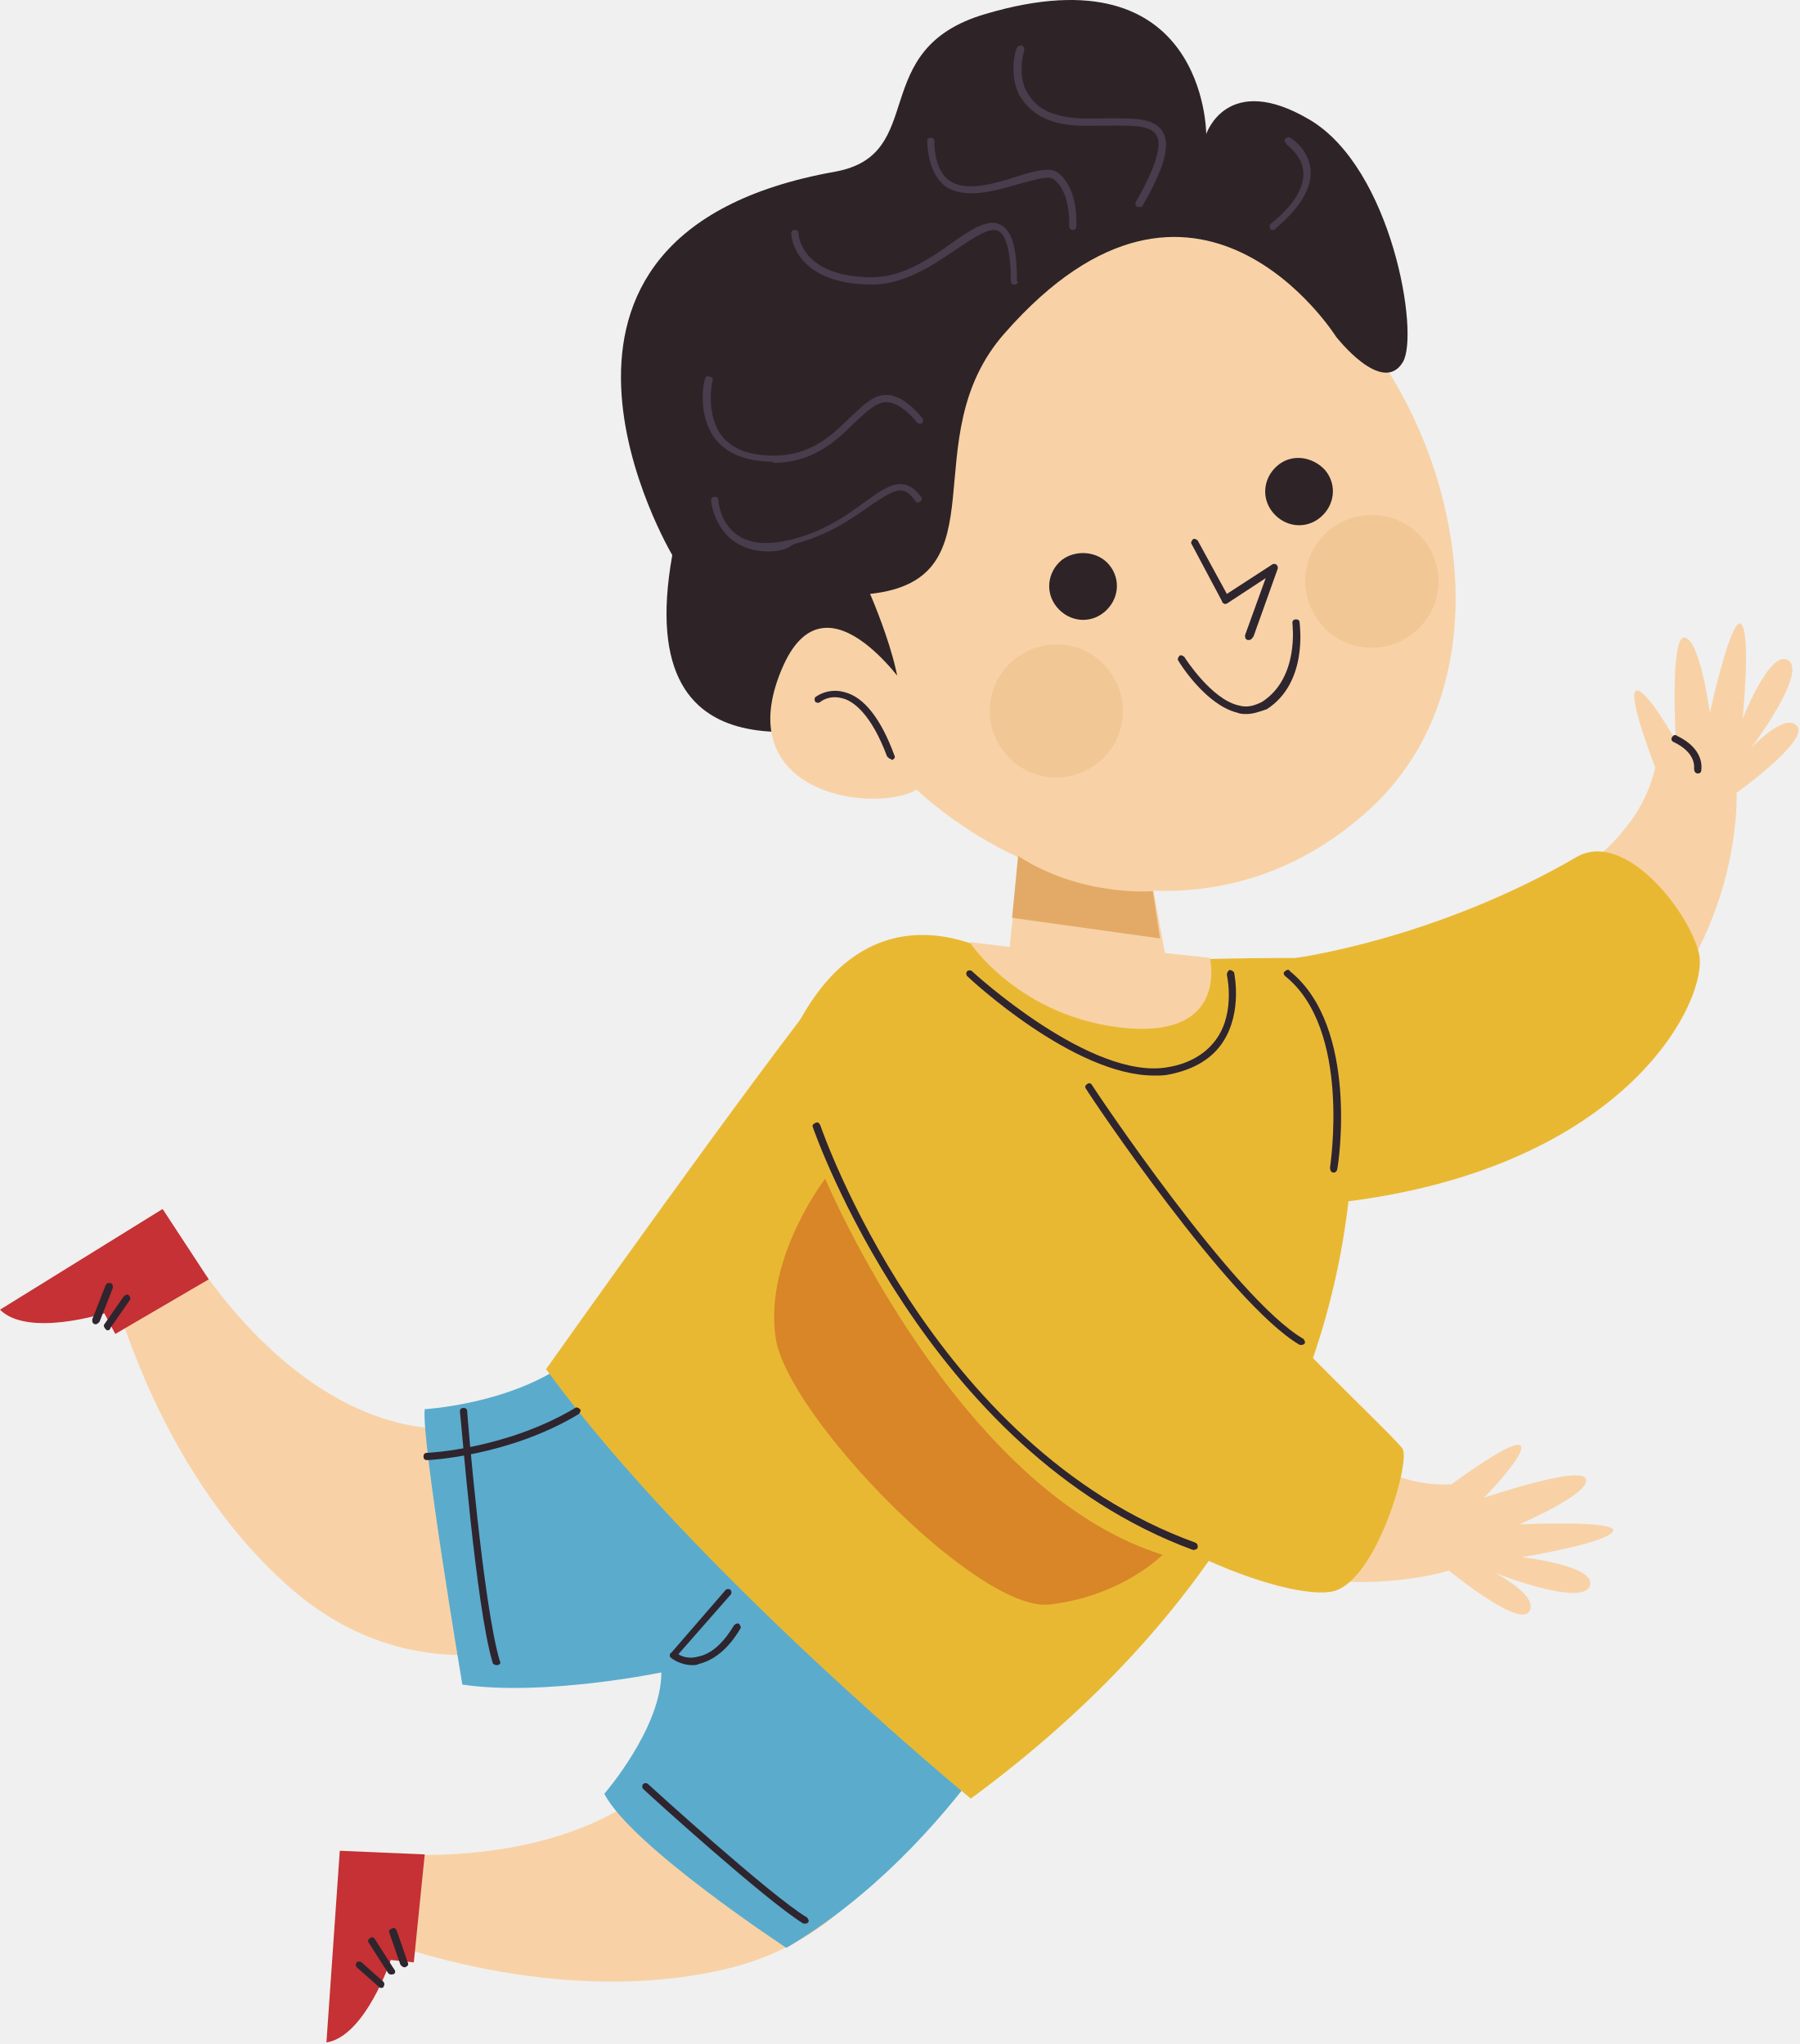
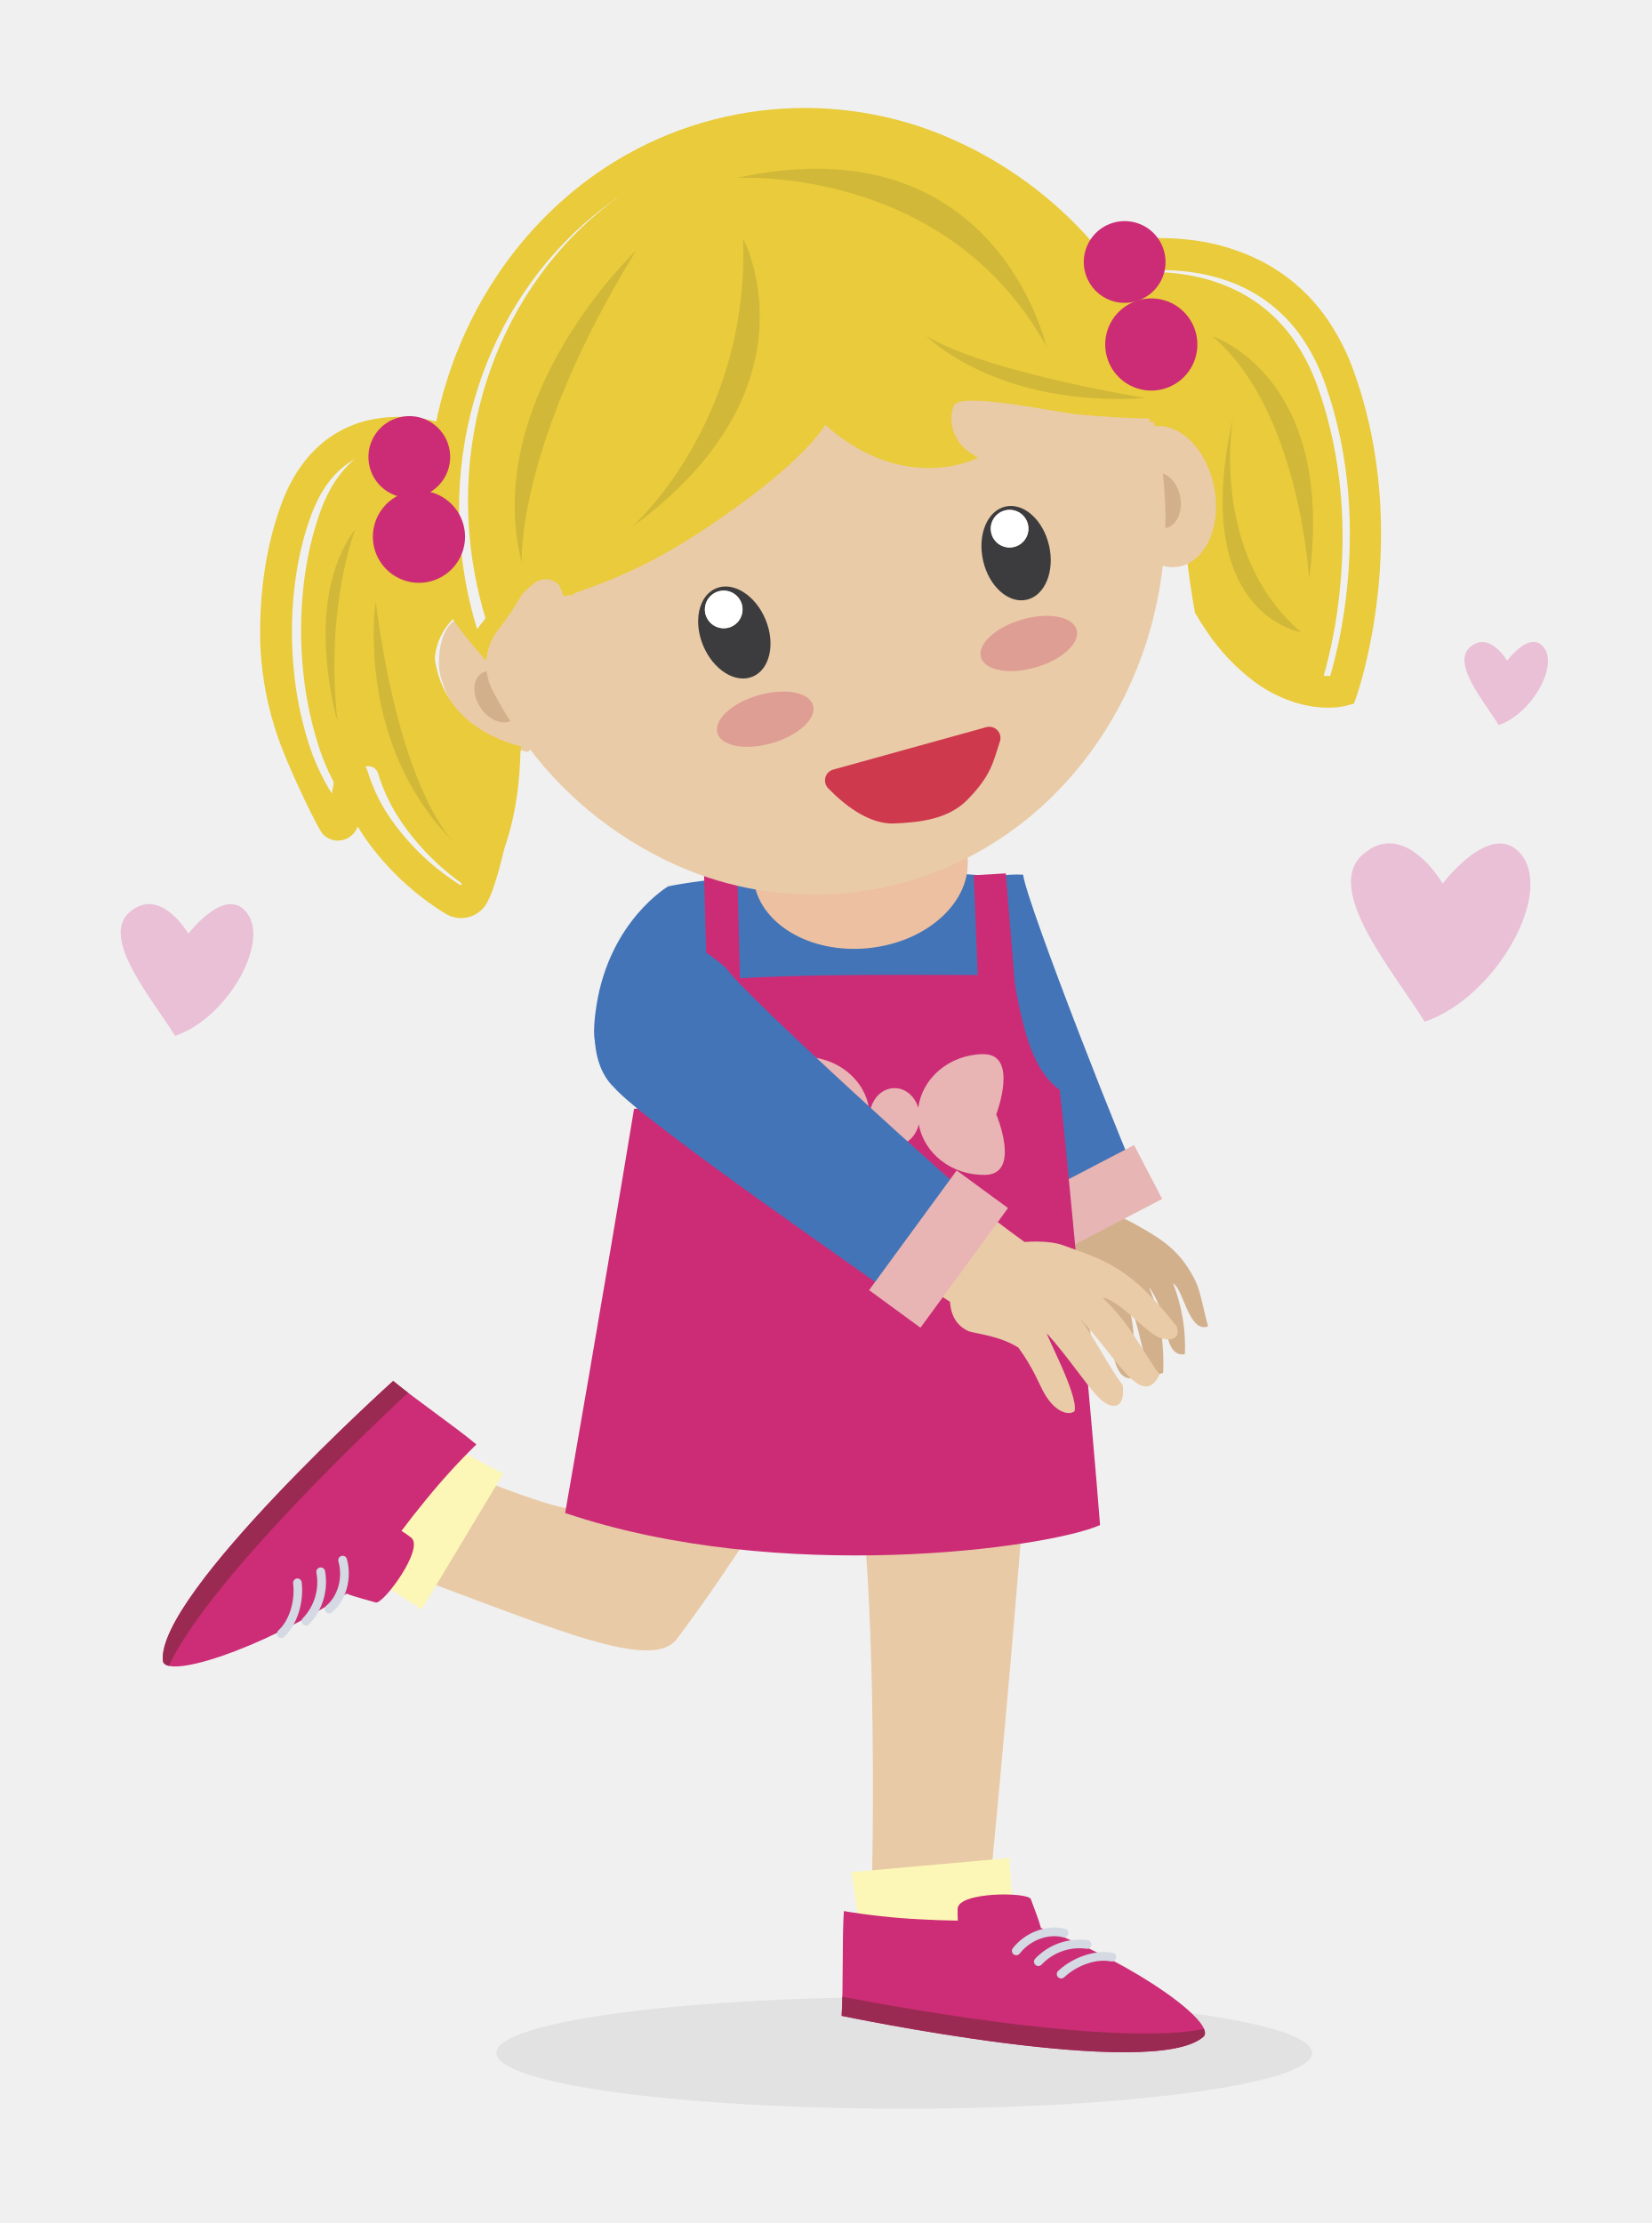
- <svg xmlns="http://www.w3.org/2000/svg" width="287" height="326" viewBox="0 0 287 326" fill="none">
-   <path d="M161.761 153.932s-26.122-19.155-38.505 18.963c.193 0 34.248-8.901 38.505-18.963z" fill="#E9B833" />
-   <path d="M263.925 122.392s-4.45-11.416-3.095-12.19c1.354-.967 6.385 7.934 6.385 7.934s-.968-16.641 1.354-16.447c2.516.193 4.064 11.996 4.064 11.996s3.482-15.866 5.03-14.125c1.548 1.742.194 15.093.194 15.093s4.45-11.416 7.353-9.288c2.902 2.129-5.999 13.932-5.999 13.932s5.418-5.805 7.353-3.483c1.935 2.322-9.675 10.642-9.675 10.642s2.709 51.469-65.4 61.531l-9.094-31.54c0-.193 55.726-7.352 61.53-34.055z" fill="#F8D2A6" />
-   <path d="M270.698 123.36c-.387 0-.58-.387-.58-.774 0-.193.387-2.515-3.29-4.257-.387-.193-.387-.58-.193-.774.193-.387.58-.387.774-.193 4.45 2.128 3.87 5.224 3.87 5.418 0 .387-.194.58-.581.58z" fill="#2E252E" />
-   <path d="M105.453 253.775s-31.926 23.219-59.015-.387c-22.445-19.543-29.218-50.696-29.218-50.696s-16.446 8.127-13.157 5.031c3.29-3.096 25.541-9.287 25.541-9.287s24.187 42.955 58.822 25.154l17.027 30.185z" fill="#F8D2A6" />
-   <path d="M33.28 204.047l-14.898 8.707-1.742-3.289s-12.19 3.87-16.64-.581l25.928-16.06 7.353 11.223z" fill="#C53134" />
-   <path d="M17.221 212.174c-.193 0-.193 0-.387-.194-.193-.193-.387-.58-.193-.774l3.096-4.45c.193-.193.58-.387.774-.193.193.193.387.58.193.774l-3.096 4.45a.417.417 0 0 1-.387.387zm-1.934-.968h-.194c-.387-.193-.387-.387-.387-.774l2.128-5.418c.194-.387.387-.387.774-.387.387.194.387.387.387.774l-2.128 5.418c-.194.194-.387.387-.58.387z" fill="#2E252E" />
-   <path d="M150.344 266.545s.193 39.473-35.023 47.6c-29.024 6.578-58.048-5.999-58.048-5.999s-3.096 17.995-3.676 13.545c-.58-4.451 7.546-26.122 7.546-26.122s49.148 5.611 54.952-32.894l34.249 3.87z" fill="#F8D2A6" />
-   <path d="M67.723 295.763l-1.742 17.221-3.676-.387s-4.063 12.19-10.255 13.157l2.128-30.572 13.545.581z" fill="#C53134" />
-   <path d="M64.433 313.758c-.194 0-.387-.194-.58-.387l-1.742-5.031c-.193-.387 0-.58.387-.774.387-.193.58 0 .774.387l1.741 5.031c.194.387 0 .58-.387.774h-.193zm-1.934 1.161c-.194 0-.387 0-.58-.194l-3.097-4.837c-.193-.194-.193-.581.194-.774.193-.194.58-.194.774.193l3.096 4.838c.193.193.193.58-.194.774 0-.194 0 0-.193 0zm-1.742 2.128c-.193 0-.193 0-.387-.194l-3.483-3.096c-.193-.193-.193-.58 0-.774.194-.193.58-.193.774 0l3.483 3.096c.194.194.194.581 0 .774 0 .194-.193.194-.387.194z" fill="#2E252E" />
-   <path d="M167.372 264.03s-14.706 30.571-41.988 46.631c0 0-24.767-16.253-29.024-24.573 0 0 9.094-10.449 9.094-19.349 0 0-18.769 3.869-31.733 1.934 0 0-6.579-39.085-5.998-43.923 0 0 20.704-1.161 28.443-13.351l71.206 52.631z" fill="#5BABCD" />
-   <path d="M154.795 286.862s-44.504-36.571-67.723-68.497c0 0 33.281-47.019 46.245-63.079 0 0 64.82-3.289 79.332-2.322 0-.193 23.413 74.108-57.854 133.898z" fill="#E9B833" />
-   <path d="M231.418 236.747s9.869-7.352 11.03-6.192c1.16 1.161-5.805 8.321-5.805 8.321s15.866-5.418 16.253-2.903c.581 2.322-10.642 7.16-10.642 7.16s16.253-.774 14.899 1.16c-1.354 1.935-14.512 4.064-14.512 4.064s12.19 1.354 10.836 4.644c-1.355 3.289-15.093-2.129-15.093-2.129s7.159 3.677 5.418 6.192c-1.741 2.515-12.771-6.579-12.771-6.579s-48.953 16.06-76.429-47.019l28.056-17.027c0-.193 21.478 51.663 48.76 50.308zm-67.529-113.193l-2.902 27.476-6.385-.774s7.933 12.19 25.154 13.738c16.253 1.354 13.157-11.223 13.157-11.223l-7.159-.774-4.45-24.186-17.415-4.257z" fill="#F8D2A6" />
-   <path d="M127.319 78.276s12.577-50.888 64.239-41.794c33.281 5.805 56.887 65.594 26.509 92.877-38.312 34.635-98.101-7.74-90.748-51.083z" fill="#F8D2A6" />
-   <path d="M183.818 142.129s-11.416.967-21.477-5.611l-.968 9.868 23.606 3.289-1.161-7.546z" fill="#E3AA67" />
-   <path d="M135.639 169.992s3.096 32.7 21.671 53.211c21.091 23.219 48.567 32.313 55.339 30.572 6.772-1.742 12.19-20.317 11.029-22.639-1.161-2.322-46.825-43.73-48.18-58.048-1.161-14.125-39.859-3.096-39.859-3.096z" fill="#E9B833" />
-   <path d="M190.397 247.196h-.193c-42.569-15.673-60.37-66.755-60.564-67.335-.193-.387 0-.581.387-.774.387-.194.581 0 .774.387.194.58 17.608 51.275 59.79 66.561.387.194.387.387.387.774 0 .194-.387.387-.581.387zm17.221-32.7h-.387c-11.223-6.579-33.281-39.473-34.055-40.827-.194-.194-.194-.581.193-.774.194-.194.581-.194.774.193.194.387 22.639 34.055 33.668 40.44.194.194.387.581.194.774 0 0-.194.194-.387.194z" fill="#2E252E" />
-   <path d="M206.65 152.771s22.059-2.902 44.697-16.06c7.547-4.45 17.802 8.32 19.543 15.286 1.742 6.966-11.029 34.635-58.048 39.86l-6.192-39.086z" fill="#E9B833" />
-   <path d="M212.65 187.019c-.387 0-.581-.387-.581-.774 0-.193 3.483-22.058-7.159-30.572-.194-.193-.387-.58 0-.774.193-.193.58-.387.774 0 11.029 8.901 7.74 30.766 7.546 31.54 0 .193-.193.58-.58.58zm-28.638-15.479c-12.77 0-29.217-15.286-29.798-15.866-.193-.194-.193-.581 0-.774.194-.194.581-.194.774 0 .194.193 19.156 17.607 31.346 15.286 3.483-.581 6.192-2.322 7.74-4.644 2.902-4.257 1.548-10.062 1.548-10.062 0-.387.194-.58.387-.774.387 0 .58.194.774.387 0 .193 1.354 6.192-1.741 11.029-1.742 2.709-4.644 4.45-8.514 5.224-.774.194-1.548.194-2.516.194zm-73.527 94.038c-2.128 0-3.483-1.161-3.483-1.161-.193-.194-.193-.194-.193-.387 0-.194 0-.387.193-.387l8.707-10.062c.194-.193.581-.193.774 0 .194.194.194.581 0 .774l-8.32 9.481c.581.387 1.741.774 3.096.387 2.128-.387 4.063-2.128 5.805-5.03.193-.194.58-.387.774-.194.193.193.387.58.193.774-1.935 3.289-4.257 5.031-6.579 5.611-.387.194-.774.194-.967.194z" fill="#2E252E" />
-   <path d="M131.576 187.987s20.897 49.728 53.791 59.983c0 0-6.386 6.579-17.995 7.933-11.416 1.355-42.182-30.378-43.73-42.762-1.741-12.577 7.934-25.154 7.934-25.154z" fill="#D88628" />
-   <path d="M107.196 88.531S76.817 37.45 133.124 27.387c15.092-2.708 4.837-19.542 23.993-25.154 35.216-10.448 35.216 19.156 35.216 19.156s3.289-10.061 16.447-2.322c13.157 7.74 17.608 34.249 14.899 38.699-3.29 5.418-10.642-4.063-10.642-4.063s-22.252-35.41-52.824-.58c-14.899 16.833 0 39.278-21.478 41.6 0 0 8.901 20.317 2.322 20.317-6.192-.387-40.827 12.384-33.861-26.509z" fill="#2E2427" />
-   <path d="M145.313 110.784s-13.158-20.317-20.317-4.838c-8.707 19.156 11.029 23.413 19.543 20.704 8.32-2.515.774-15.866.774-15.866z" fill="#F8D2A6" />
-   <path d="M142.024 121.039c-.194 0-.387-.194-.581-.387-2.515-6.773-5.418-8.901-7.159-9.288-2.129-.581-3.483.58-3.483.58-.194.194-.581.194-.774 0-.194-.193-.194-.58 0-.774 0 0 1.935-1.548 4.644-.774 3.096.774 5.805 4.257 7.933 10.062.194.387 0 .581-.387.774l-.193-.193zm56.694-7.16c-.387 0-.968 0-1.355-.194-5.031-1.161-9.288-7.933-9.481-8.32-.194-.194 0-.581.193-.774.194-.194.581 0 .774.193 0 0 4.257 6.773 8.708 7.74 1.354.387 2.515 0 3.676-.58 5.998-3.87 4.837-12.384 4.837-12.577 0-.387.194-.58.581-.58.387 0 .58.193.58.58 0 .387 1.355 9.481-5.224 13.738-1.161.387-2.129.774-3.289.774z" fill="#2E252E" />
-   <path d="M176.658 106.719c3.677 4.451 3.096 11.223-1.547 14.899-4.451 3.677-11.223 3.096-14.899-1.548-3.677-4.45-3.096-11.222 1.548-14.898 4.45-3.677 11.222-3.096 14.898 1.547zm50.309-20.703c3.676 4.45 3.096 11.223-1.548 14.899-4.45 3.677-11.222 3.096-14.899-1.548-3.676-4.45-3.096-11.222 1.548-14.899a10.674 10.674 0 0 1 14.899 1.548z" fill="#F1C796" />
-   <path d="M176.853 90.08c1.935 2.322 1.548 5.611-.774 7.546-2.322 1.935-5.611 1.548-7.546-.774-1.935-2.322-1.548-5.611.774-7.546 2.322-1.742 5.805-1.355 7.546.774zm34.441-15.093c1.935 2.322 1.548 5.611-.774 7.546-2.321 1.935-5.611 1.548-7.546-.774-1.935-2.322-1.548-5.611.774-7.546 2.322-1.935 5.612-1.355 7.546.774z" fill="#2E2427" />
-   <path d="M199.105 102.076h-.193c-.387-.194-.387-.387-.387-.774l3.289-9.095-6.192 4.064c-.193 0-.387.193-.387 0a.417.417 0 0 1-.387-.387l-4.837-9.094c-.194-.194 0-.58.193-.774.194-.194.581 0 .774.193l4.644 8.514 7.159-4.644c.194-.194.581-.194.774 0 .194.194.194.387.194.58l-3.87 10.836c-.387.581-.581.581-.774.581z" fill="#2E252E" />
-   <path d="M161.761 45.383c-.387 0-.581-.194-.581-.581 0-4.644-.773-7.353-1.934-7.933-1.355-.774-3.87.967-6.773 2.902-3.676 2.516-8.32 5.611-13.351 5.611-12.77 0-12.964-8.126-12.964-8.126 0-.387.194-.58.581-.58.387 0 .58.193.58.58 0 .193.387 6.965 11.803 6.965 4.644 0 9.094-2.902 12.577-5.417 3.29-2.322 5.999-4.064 7.934-2.903 1.741.968 2.515 3.677 2.515 8.901.387.194 0 .58-.387.58zm9.286-8.708c-.387 0-.58-.387-.58-.58 0 0 .387-5.418-2.516-7.546-.774-.581-3.095.193-5.417.773-3.87 1.161-8.708 2.516-11.803.387-1.742-1.354-2.709-3.676-2.903-7.159 0-.387.194-.58.581-.58.387 0 .58.193.58.58 0 3.096.968 5.224 2.322 6.192 2.515 1.935 7.159.58 10.836-.58 2.902-.968 5.417-1.548 6.578-.581 3.29 2.515 2.903 8.32 2.903 8.514 0 .387-.194.58-.581.58zM181.691 33h-.387c-.194-.194-.387-.581-.194-.775 3.096-5.418 4.257-9.094 3.29-10.642-.968-1.741-4.257-1.548-7.934-1.548-2.902 0-5.804.194-8.32-.58-2.709-.774-4.45-2.322-5.611-4.257-1.742-3.483-.581-7.353-.387-7.546.193-.387.387-.387.774-.387.387.193.387.387.387.774 0 0-1.161 3.676.387 6.578.967 1.742 2.515 3.096 4.837 3.677 2.322.774 5.031.58 7.933.58 3.87 0 7.547-.193 8.901 2.129 1.355 2.128.194 5.998-3.289 11.996h-.387zm-58.436 40.632c-4.063 0-7.159-1.16-9.094-3.483-3.096-3.87-1.935-9.48-1.741-9.674 0-.387.387-.58.774-.387.387 0 .58.387.387.774 0 0-1.161 5.224 1.548 8.707 1.741 2.128 4.45 3.096 8.32 3.096 5.805 0 9.288-3.29 11.996-5.999 2.129-1.934 3.87-3.87 6.192-3.676 1.742.194 3.483 1.354 5.418 3.676.194.194.194.58 0 .774-.193.194-.58.194-.774 0-1.741-2.128-3.289-3.096-4.644-3.289-1.741-.193-3.289 1.355-5.418 3.29-2.902 2.902-6.578 6.385-12.964 6.385v-.194zm-.773 14.319c-2.129 0-4.063-.58-5.611-1.741-3.096-2.322-3.483-6.192-3.483-6.386 0-.387.193-.58.58-.58.387 0 .581.193.581.58 0 0 .193 3.483 2.902 5.418 2.128 1.548 5.031 1.742 8.901.774 5.224-1.354 8.707-3.87 11.609-5.998 3.483-2.516 6.192-4.45 8.901-.774.194.193.194.58-.193.774-.194.193-.581.193-.774-.194-1.935-2.709-3.29-1.741-7.353.968-2.709 1.935-6.579 4.644-11.997 5.998-1.161.967-2.709 1.161-4.063 1.161zm80.492-51.276c-.193 0-.386 0-.386-.193-.194-.194-.194-.58 0-.774 3.676-2.903 5.417-5.805 5.224-8.32-.194-2.71-2.709-4.257-2.709-4.45-.194-.194-.387-.581-.194-.775.194-.193.581-.387.774-.193.194 0 3.096 1.935 3.29 5.224.193 2.902-1.742 5.998-5.612 9.288 0 .193-.193.193-.387.193z" fill="#473D4C" />
-   <path d="M79.139 265.578c-.194 0-.58-.194-.58-.387-2.71-8.901-5.031-38.892-5.225-40.053 0-.387.194-.581.58-.581.388 0 .581.194.581.581 0 .387 2.515 30.959 5.224 39.859.194.194 0 .581-.58.581.193 0 0 0 0 0z" fill="#2E252E" />
-   <path d="M68.11 232.877c-.387 0-.58-.193-.58-.58 0-.387.193-.581.58-.581.193 0 12.577-.58 23.606-7.159.193-.193.58 0 .774.194.193.193 0 .58-.194.774-11.222 6.772-23.993 7.352-24.186 7.352.193 0 .193 0 0 0zm60.369 73.915h-.387c-5.998-3.677-24.767-20.704-25.541-21.478-.193-.193-.193-.58 0-.774.194-.193.581-.193.774 0 .194.194 19.543 17.802 25.348 21.284.193.194.387.581.193.774 0 0-.193.194-.387.194z" fill="#2E252E" />
+ <svg xmlns="http://www.w3.org/2000/svg" width="260" height="350" viewBox="0 0 260 350" fill="none">
+   <path opacity=".06" d="M78.16 323.216c0 4.853 28.753 8.784 64.222 8.784 35.468 0 64.225-3.931 64.225-8.784 0-4.854-28.752-8.789-64.225-8.789s-64.222 3.935-64.222 8.789z" fill="#040706" />
+   <path d="M188.266 201.755c-2.146-4.373-4.673-6.27-8.583-8.476-3.163-1.781-6.231-3.618-10.398-1.193-.983.571-2.27 2.575-2.806 6.326.034 3.081.716 8.308 1.716 10.771.524 1.313 2.575 4.253 2.575 4.253 2.884-.159-1.193-8.793 1.193-9.737 1.558 2.253 2.806 4.948 3.004 6.643.146 1.223.24 6.806 3.171 6.677.623-4.836.704-8.364-.922-12.788 2.871 4.326 2.377 13.398 5.935 11.921.171-3.647-.271-9.059-2.228-13.457.726.72 2.146 4.003 2.249 4.467.584 2.317.627 6.506 3.399 6.047a27.472 27.472 0 0 0-1.858-11.158c1.652.88 2.463 7.909 5.51 6.776-.588-2-1.172-5.472-1.957-7.072z" fill="#D3B08C" />
+   <path d="M164.135 197.112c-2.146-4.511-24.414-44.061-26.156-50.991 0 0 12.642-8.969 23.122-8.407.468 4.291 16.676 45.588 19.264 50.639-4.755 4.145-16.23 8.759-16.23 8.759z" fill="#4374B8" />
+   <path d="M158.807 190.585l4.421 8.483 19.762-10.301-4.421-8.482-19.762 10.3z" fill="#E7B5B4" />
+   <path d="M66.608 229.314c-2.03 4.536-4.845 12.329-6.558 17.097 24.89 8.922 42.344 17.196 46.52 11.643 7.861-10.471 10.775-15.943 15.779-22.5 5.334-6.987 12.016-4 13.136 1.455 1.764 8.45 2.661 47.673 1.331 72.199 7.244.759 11.454 1.781 17.826.536 0 0 8.845-88.451 8.609-110.989-12.166-1.996-40.962.15-54.201 1.021-4.854 9.484-11.003 26.796-16.097 37.254-1.077 2.206-10.042-1.056-26.345-7.716z" fill="#E9CAA6" />
+   <path d="M64.59 224.208c-.386-.198-12.445 19.852-12.015 20.169 3.656 2.794 11.638 7.476 13.797 9.038l12.874-21.41c-4.442-2.232-11.836-6.386-14.655-7.797z" fill="#FCF7B7" />
+   <path d="M54.578 250.909c1.258.511 3.034.931 4.588 1.395 1.159.347 7.725-8.536 5.579-10.205a15.826 15.826 0 0 0-1.528-1.069 133.011 133.011 0 0 1 3.768-4.798 103.879 103.879 0 0 1 8.025-8.814c-3.291-2.76-9.441-6.97-13.102-10 0 0-37.224 33.538-36.258 44.039.274 2.961 14.887-1.416 28.928-10.548z" fill="#CC2D76" />
+   <path d="M64.256 219.272c-.859-.643-1.648-1.287-2.348-1.849 0 0-37.224 33.537-36.258 44.039.038.429.369.686.935.819 5.905-12.591 28.603-34.533 37.67-43.009z" fill="#9B2A52" />
+   <path d="M51.382 252.806a.69.69 0 0 0-.082.974.695.695 0 0 0 .974.082c2.228-1.897 3.197-5.352 2.343-8.407a.68.68 0 0 0-.327-.422.697.697 0 0 0-1.007.799c.725 2.549-.052 5.429-1.901 6.974zm-3.682 1.953a.661.661 0 0 0-.209.487.676.676 0 0 0 .209.487.698.698 0 0 0 .974 0 9.663 9.663 0 0 0 2.51-8.369.69.69 0 0 0-1.218-.326.67.67 0 0 0-.15.55 8.188 8.188 0 0 1-2.116 7.171zm-2.961 2.969c2.02-1.871 3.15-5.411 2.763-8.604a.69.69 0 0 0-.768-.601.71.71 0 0 0-.56.493.662.662 0 0 0-.02.275c.34 2.785-.6 5.867-2.334 7.424a.693.693 0 0 0-.028.969.69.69 0 0 0 .968.044h-.021z" fill="#D4D9E4" />
+   <path d="M136.425 311.199c.073.429 23.371-1.661 23.38-2.189.099-4.604-.828-13.809-.858-16.474l-24.891 2.223c.828 4.905 1.845 13.346 2.369 16.44z" fill="#FCF7B7" />
+   <path d="M163.895 303.544c-.331-1.322-1.039-3.004-1.579-4.532-.404-1.137-11.446-1.193-11.531 1.515-.025.622-.013 1.245.034 1.867a140.483 140.483 0 0 1-6.098-.215 104.464 104.464 0 0 1-11.849-1.287c-.287 4.291-.069 11.715-.348 16.479 0 0 49.039 10.278 56.948 3.304 2.231-1.961-9.935-11.171-25.577-17.131z" fill="#CC2D76" />
+   <path d="M132.632 314.388c0 1.056-.052 2.082-.108 3.004 0 0 49.039 10.278 56.948 3.305.317-.279.339-.7.111-1.236-13.646 2.639-44.755-2.751-56.951-5.073z" fill="#9B2A52" />
+   <path d="M167.311 305.002a.682.682 0 0 0 .762-.239.688.688 0 0 0-.436-1.099c-2.845-.687-6.206.57-8.154 3.064a.684.684 0 0 0 .498 1.111.683.683 0 0 0 .583-.262c1.627-2.085 4.408-3.154 6.747-2.575zm3.75 1.824a.67.67 0 0 0 .777-.588.692.692 0 0 0-.592-.776 9.637 9.637 0 0 0-4.465.468 9.63 9.63 0 0 0-3.77 2.437.688.688 0 0 0 .974.974 8.2 8.2 0 0 1 7.076-2.523v.008zm4.142.64c-2.704-.528-6.227.643-8.583 2.841a.68.68 0 0 0-.184.739.69.69 0 0 0 .613.454.66.66 0 0 0 .51-.185c2.047-1.914 5.09-2.974 7.373-2.497a.687.687 0 0 0 .522-.1.685.685 0 0 0 .289-.445.693.693 0 0 0-.519-.807h-.021z" fill="#D4D9E4" />
+   <path d="M145.523 117.527l.704 20.599c.15 4.424-5.356 8.205-12.295 8.445-6.939.241-12.69-3.162-12.84-7.587l-.704-20.599 25.135-.858z" fill="#ECC0A0" />
+   <path d="M99.716 195.477c16.509 6.9 49.03 12.711 68.088 3.763-.759-23.109-1.493-39.91-7.089-60.668-13.69-2.279-43.202-1.515-55.488.97-.322 19.075-2.412 31.302-5.51 55.935z" fill="#4374B8" />
+   <path d="M152.337 134.894a7.784 7.784 0 0 0-.639-2.386c-8.918.305-23.217 2.437-32.958 4.69a7.76 7.76 0 0 0-.086 1.189c.725 6.978 8.849 11.853 18.153 10.887 9.303-.965 16.256-7.402 15.53-14.38z" fill="#ECC0A0" />
+   <path d="M173.211 240.116c-1.189-15.664-5.51-61.556-6.351-68.517-3.717-2.682-5.643-7.884-7.296-18.101-12.016.098-33.134-.378-48.021.858-2.974 12.192-6.656 20.127-11.707 20.217-4.51 27.414-10.849 63.638-10.849 63.638 33.753 11.419 76.07 5.523 84.224 1.905z" fill="#CC2C76" />
+   <path d="M116.757 163.239l-5.218.356-.713-27.268 5.236.279.695 26.633zm43.761.562l-6.137.854-1.056-26.851 5.043-.296 2.15 26.293z" fill="#CC2C76" />
+   <path d="M156.869 175.444s3.657-9.578-2.111-9.475c-5.309.094-9.579 3.789-10.162 8.467-.541-1.82-2.017-3.146-3.794-3.116-2.115.039-3.768 1.953-3.862 4.322-.137-5.215-4.862-9.352-10.6-9.249-5.738.103-1.755 9.536-1.755 9.536s-3.652 9.579 2.111 9.476c5.652-.099 10.154-4.292 10.248-9.382.103 2.434 1.876 4.365 4.034 4.326 1.803-.03 3.245-1.45 3.695-3.334.811 4.587 5.18 8.059 10.437 7.965 5.75-.09 1.759-9.536 1.759-9.536z" fill="#E8B5B4" />
+   <path fill-rule="evenodd" clip-rule="evenodd" d="M231.442 101.91c-2.905 2.575 2.339 8.673 4.54 12.243 5.12-1.716 9.338-9.123 7.18-12.123-2.159-3-5.858 1.995-5.858 1.995s-2.815-4.828-5.862-2.115zM20.359 143.658c-4.614 4.072 3.716 13.767 7.214 19.44 8.123-2.751 14.822-14.488 11.394-19.252-3.37-4.682-9.296 3.163-9.296 3.163s-4.441-7.66-9.312-3.351zm194.2-9.099c-6.24 5.51 5.034 18.629 9.763 26.302 10.991-3.72 20.054-19.599 15.419-26.044-4.561-6.334-12.582 4.291-12.582 4.291s-6.017-10.385-12.6-4.549z" fill="#EAC0D7" />
+   <path d="M162.809 196.64c1.489 1.072-7.699 11.737-9.261 10.771-22.483-13.934-50.175-31.4-56.733-38.224l11.755-16.638c13.604 10.57 33.443 29.113 54.239 44.091z" fill="#EACBA7" />
+   <path d="M182.602 210.612c-2.455-1.03-5.884-5.441-8.661-6.257a1.818 1.818 0 0 0-.313 0c4.124 3.725 6.257 8.42 8.956 12.059-2.729 5.579-6.583-2.437-12.359-8.63 2.944 4.266 4.407 7.48 6.553 10.3.472 3.613-1.601 4.291-4.012 1.716-1.867-1.995-4.588-6.119-7.871-9.81-.429-.176 5 9.772 4.292 12.214-1.018.746-3.189.034-4.85-3.004-.901-1.648-1.575-3.682-3.982-7.026-2.905-1.836-6.437-2.145-7.823-2.574-4.841-2.146-2.494-9.253-1.601-10.433 2.321-3.073 12.252-4.613 16.445-3.111 7.033 2.515 10.634 3.587 17.899 12.763.807 2.257-1.468 2.3-2.673 1.793z" fill="#EACBA7" />
+   <path d="M144.798 206.862c-4.111-3.241-43.37-30.062-48.219-35.765-7.96-7.669.906-33.86 17.822-18.621 2.429 3.819 36.804 35.087 41.576 38.623-2.541 6.107-11.179 15.763-11.179 15.763z" fill="#4374B8" />
+   <path d="M136.848 203.123l8.086 5.918 13.788-18.839-8.086-5.918-13.788 18.839z" fill="#E8B5B4" />
+   <path d="M69.14 105.12c-.082-1.369-.044-5.725 2.501-7.506 0 0 5.72 7.055 5.73 7.043 1.39 4.317 3.823 8.926 6.059 12.874a.561.561 0 0 1-.687.802c-.747-.274-2.66-.497-4.004-1.107-1.515-.686-2.862-1.322-5.943-4.321-2.43-2.373-3.57-6.437-3.657-7.785z" fill="#EACBA7" />
+   <path d="M75.662 111.424c1.352 2.025 3.618 2.884 5.064 1.922 1.446-.961 1.52-3.39.167-5.415-1.351-2.026-3.622-2.884-5.064-1.923-1.441.961-1.536 3.403-.167 5.416z" fill="#D3B08C" />
+   <path d="M53.934 125.543a35.71 35.71 0 0 1-3.922-8.583 56.932 56.932 0 0 1-2.33-11.84c-.777-8.372.086-17.329 2.845-24.804 1.618-4.377 3.862-7.051 6.218-8.712a13.674 13.674 0 0 1 4.378-2.021c1.4-.366 2.843-.548 4.291-.54.403 0 .79.012 1.159.038l1.716.103-.948 1.455a17.551 17.551 0 0 0-1.369 2.536 19.849 19.849 0 0 0-1.717 8.27 14.8 14.8 0 0 0 2.55 8.252c.81 1.188 1.85 2.2 3.06 2.978a7.625 7.625 0 0 0 2.003.88l.593.159.128.6c.082.391.15.76.228 1.1l.146.621-.498.395a10.655 10.655 0 0 0-3.433 4.562 10.247 10.247 0 0 0-.236 6.214 15.487 15.487 0 0 0 1.832 4.214c.275.455.558.884.859 1.288a16.964 16.964 0 0 0 4.145 4.27 11 11 0 0 0 3.888 1.746 9.7 9.7 0 0 0 1.43.206l.986.065-.047.987c-.515 11.123-3.862 17.462-5.72 20.217l-.55.811-.828-.528a39.295 39.295 0 0 1-11.197-10.514 27.832 27.832 0 0 1-4.046-8.154 1.758 1.758 0 0 0-.232-.498 1.631 1.631 0 0 0-2.279-.382 1.658 1.658 0 0 0-.635 1.017l-1.013 5.751-1.455-2.159zm134.46-38.61a10.023 10.023 0 0 0 3.803-5.236c.673-2.244.72-4.63.137-6.9a14.55 14.55 0 0 0-2.193-4.931 11.585 11.585 0 0 0-4.764-4.013 9.33 9.33 0 0 0-1.33-.476l-.519-.141-.155-.52c-.094-.317-.218-.66-.343-1.047l-.154-.49.317-.407c.082-.103.155-.193.21-.279.34-.502.617-1.044.824-1.613.446-1.278.671-2.622.666-3.974a16.03 16.03 0 0 0-2.876-9.158 25.114 25.114 0 0 0-2.686-3.214l-1.532-1.61 2.24-.073c.262 0 .536-.021.858-.021 3.966-.039 9.124.558 13.96 3.004a23.873 23.873 0 0 1 8.892 7.724 30.772 30.772 0 0 1 3.695 7.27c4.292 11.905 4.429 23.68 3.468 32.53a77.919 77.919 0 0 1-2.575 13.376l-.202.682-.708.022c-.519.011-1.038-.01-1.554-.065a16.05 16.05 0 0 1-7.724-3.137 27.826 27.826 0 0 1-6.39-6.712c-1.678-2.3-3.661-10.368-3.365-10.591z" fill="#E9CB3B" />
+   <path d="M50.81 131.298a3.3 3.3 0 0 0 2.146 1.043 3.345 3.345 0 0 0 2.146-.593 3.278 3.278 0 0 0 1.214-1.635c.404.666.833 1.348 1.33 2.06a42.956 42.956 0 0 0 12.446 11.647 4.668 4.668 0 0 0 3.408.637 4.669 4.669 0 0 0 2.909-1.886c1.995-2.806 4.613-15.067 5.66-25.036-19.59-5.15-12.844-25.105-11.926-22.272.919 2.832 6.867 9.278 6.867 9.278 3.922-4.575 6.154-7.914 7.445-10.364l1.494 4.484a.597.597 0 0 0 .66.395l3.03-.515a84.862 84.862 0 0 0 23.299-11.312c10.037-7.03 15.595-14.514 18.114-18.556a28.354 28.354 0 0 0 7.042 4.677 21.606 21.606 0 0 0 8.343 2.013c4.892.15 8.063-1.476 8.304-1.6l2.871-1.498a.646.646 0 0 0 .038-1.124l-2.746-1.717a2.854 2.854 0 0 1-.833-.829 7.913 7.913 0 0 1-1.047-2.411 17.978 17.978 0 0 1-.511-2.82 44.98 44.98 0 0 0 6.24 1.889 92.26 92.26 0 0 0 11.51 1.798c4.54.429 8.583.592 11.046.643l.146.593c.18-.04.356-.056.532-.082.056.236.107.476.163.717l3.146-1.069c.592 14.102 1.956 23.603 2.858 28.607a47.08 47.08 0 0 0 1.995 3.141 32.36 32.36 0 0 0 7.446 7.789 21.537 21.537 0 0 0 6.931 3.39c4.175 1.142 7.089.43 7.377.344l1.287-.339.429-1.245c.047-.129 2.245-6.364 3.296-15.822 1.051-9.459.948-22.166-3.729-35.19a35.17 35.17 0 0 0-4.253-8.351 28.318 28.318 0 0 0-10.536-9.171 32.966 32.966 0 0 0-11.157-3.262 39.93 39.93 0 0 0-12.119.468c-.052 0-.108-.047-.164-.064a7.367 7.367 0 0 0-3.214-.275 63.183 63.183 0 0 0-21.487-15.818 57.3 57.3 0 0 0-56.398 5.308C81.022 36.375 72 50.37 68.684 66.377a25.376 25.376 0 0 0-2.021-.43 22.505 22.505 0 0 0-8.291.13 17.686 17.686 0 0 0-6.476 2.802c-3.06 2.145-5.78 5.536-7.6 10.5-2.24 6.073-3.283 12.875-3.33 19.587v1.871a50.986 50.986 0 0 0 3.652 17.518c1.652 4.223 5.424 12.085 6.192 12.943zm139.863-44.005a11.231 11.231 0 0 0 4.291-5.87c.744-2.462.799-5.08.159-7.57a15.83 15.83 0 0 0-2.39-5.365 12.826 12.826 0 0 0-5.27-4.437 10.459 10.459 0 0 0-1.494-.532c-.107-.365-.236-.717-.352-1.082.091-.107.172-.218.249-.33.395-.582.717-1.21.957-1.871.495-1.41.744-2.896.738-4.39a17.318 17.318 0 0 0-3.111-9.918 26.297 26.297 0 0 0-2.849-3.407h.858c3.931-.039 9.042.562 13.775 2.96a23.333 23.333 0 0 1 8.695 7.584 30.312 30.312 0 0 1 3.652 7.175c4.291 11.947 4.45 23.809 3.48 32.73a78.536 78.536 0 0 1-2.605 13.463c-.482.015-.966-.003-1.446-.056-1.845-.197-4.437-.858-7.403-3.004a27.34 27.34 0 0 1-6.278-6.604 49.925 49.925 0 0 1-4.785-8.733c.391-.225.768-.473 1.129-.743zm-2.957-16.38c-.051-.279-.12-.55-.176-.824a8.64 8.64 0 0 1 1.09 1.257 10.88 10.88 0 0 1 1.627 3.67 9.173 9.173 0 0 1-.065 4.9 6.363 6.363 0 0 1-1.369 2.378 69.425 69.425 0 0 0-1.128-11.381h.021zM75.126 99.065a64.1 64.1 0 0 1-1.798-7.369c-4.438-24.38 5.548-47.738 23.405-60.226a52.287 52.287 0 0 1 51.497-4.836 58.877 58.877 0 0 1 24.174 20.122 62.83 62.83 0 0 1 8.008 15.922 133.011 133.011 0 0 1-4.588-.202c-4.669-.275-10.685-.858-15.912-2.086-3.481-.802-6.609-1.9-8.656-3.197l-3.549-2.227-.27 4.18c0 .06-.069 1.128 0 2.673.06 1.9.329 3.786.802 5.626.259.955.612 1.88 1.056 2.764l-.159.03a16.07 16.07 0 0 1-8.926-1.438c-2.416-1.102-5.086-2.922-7.884-5.9l-2.536-2.704-1.545 3.365-.03.064c-.03.064-.081.163-.154.305-.142.274-.369.69-.687 1.231a44.322 44.322 0 0 1-3.06 4.52 63.786 63.786 0 0 1-14.192 13.436A79.39 79.39 0 0 1 89.91 93.177l-2.575-3.665a3.72 3.72 0 0 0-6.51.738c-.61 1.54-2.137 4.369-5.72 8.815h.02zm-22.87 25.881a34.572 34.572 0 0 1-3.763-8.235 55.43 55.43 0 0 1-2.262-11.505c-.76-8.154.09-16.87 2.755-24.08 1.55-4.18 3.618-6.617 5.785-8.153a12.547 12.547 0 0 1 4.009-1.854 15.604 15.604 0 0 1 3.986-.498c.374 0 .734 0 1.086.034a19.403 19.403 0 0 0-1.433 2.648 20.647 20.647 0 0 0-1.79 8.583c.012 3.107.95 6.14 2.695 8.712a11.611 11.611 0 0 0 3.317 3.218c.696.438 1.452.77 2.245.987.077.365.146.739.232 1.099a11.51 11.51 0 0 0-3.695 4.939 11.135 11.135 0 0 0-.27 6.747 16.378 16.378 0 0 0 1.922 4.437c.283.468.575.905.858 1.322a17.589 17.589 0 0 0 4.347 4.471 11.86 11.86 0 0 0 4.198 1.884c.513.113 1.033.188 1.557.223-.502 10.815-3.716 16.879-5.48 19.471a37.808 37.808 0 0 1-10.784-10.128 26.492 26.492 0 0 1-3.863-7.763 2.611 2.611 0 0 0-5.098.24l-.553 3.201z" fill="#E9CB3B" />
+   <path d="M175.898 79.68c1.184 6.077 5.578 10.339 9.788 9.515 4.21-.824 6.682-6.416 5.498-12.497-1.185-6.08-5.579-10.338-9.789-9.514-4.21.824-6.682 6.42-5.497 12.497z" fill="#EACBA7" />
+   <path d="M179.67 79.372c.429 2.399 2.176 4.085 3.862 3.776 1.687-.309 2.738-2.506 2.3-4.9-.437-2.395-2.175-4.09-3.883-3.777-1.708.313-2.717 2.489-2.279 4.9z" fill="#D3B08C" />
+   <path d="M78.4 99.215a8.842 8.842 0 0 0-.883 9.402 62.577 62.577 0 0 0 4.291 7.111 59.789 59.789 0 0 0 24.556 20.432 53.125 53.125 0 0 0 52.312-4.914c18.132-12.681 28.272-36.404 23.766-61.162a66.859 66.859 0 0 0-.772-3.66 4.878 4.878 0 0 0-.541.085l-.146-.605a149.396 149.396 0 0 1-11.217-.652c-3.76-.369-18.75-3.682-19.608-1.343-1.03 2.815.266 5.965 2.824 7.527l1.017.622c-.245.125-3.463 1.777-8.433 1.622a21.993 21.993 0 0 1-8.471-2.038 28.777 28.777 0 0 1-7.15-4.755c-2.575 4.107-10.085 10.836-21.8 18.196-3.657 2.291-9.639 5.776-19.359 8.84l-2.716-6.755-3.434 5.622a47.012 47.012 0 0 1-4.235 6.425z" fill="#EACBA7" />
+   <path d="M153.175 56.313l.005.006-.005-.006z" fill="#6D6D6D" />
+   <path d="M74.727 90.246C70.344 66.149 80.198 43.04 97.9 30.637a51.892 51.892 0 0 1 51.146-4.81 58.264 58.264 0 0 1 23.942 19.916 62.135 62.135 0 0 1 7.922 15.75l.429 1.322-1.391-.04c-1.244-.033-2.78-.093-4.497-.197-4.583-.274-10.475-.858-15.659-2.055-3.455-.798-6.571-1.88-8.729-3.24 0 0-5.296 9.012-.537 13.891.219.228-1.034.721-1.034.721-.369-1.665-6.098.464-9.802-1.231-2.471-1.129-4.059-2.755-6.866-5.734l-2.781-1.854-.034.069a29.324 29.324 0 0 1-.854 1.562 45.07 45.07 0 0 1-3.043 4.497 63.158 63.158 0 0 1-14.037 13.304 78.112 78.112 0 0 1-19.93 9.918l-2.325 1.377-1.837-1.768a2.961 2.961 0 0 0-3.996-.116 47.914 47.914 0 0 0-5.802 5.922l-1.15 1.425-.536-1.75a64.404 64.404 0 0 1-1.772-7.27z" fill="#E9CB3B" />
+   <path d="M131.207 121.166l24.092-6.678a1.768 1.768 0 0 1 2.146 2.258c-1.073 3.205-1.313 5.257-5.051 9.106-3.116 3.214-7.661 3.609-11.527 3.798-4.176.206-8.197-3.193-10.467-5.549a1.767 1.767 0 0 1 .807-2.935z" fill="#CE394D" />
+   <path d="M154.463 103.498c.605 2.077 4.463 2.785 8.621 1.579 4.158-1.206 7.038-3.862 6.437-5.948-.601-2.085-4.463-2.785-8.621-1.579-4.159 1.206-7.038 3.867-6.437 5.948zM112.96 115.42c.6 2.077 4.463 2.785 8.621 1.575 4.159-1.211 7.038-3.863 6.437-5.948-.601-2.086-4.463-2.785-8.621-1.58-4.159 1.206-7.042 3.871-6.437 5.953z" fill="#DF9E94" />
+   <path d="M161.663 94.426c2.867-.648 4.446-4.463 3.524-8.514-.923-4.051-3.987-6.806-6.867-6.158-2.879.648-4.441 4.463-3.523 8.518.918 4.056 4 6.806 6.866 6.154zm-5.578-10.535a2.962 2.962 0 0 1 1.179-3.077 2.963 2.963 0 0 1 4.635 2.92 2.965 2.965 0 0 1-2.265 2.392 2.962 2.962 0 0 1-3.558-2.235h.009zM118.5 106.536c2.716-1.124 3.63-5.15 2.042-8.986-1.587-3.837-5.076-6.043-7.793-4.918-2.716 1.124-3.63 5.15-2.042 8.986 1.587 3.837 5.076 6.042 7.793 4.918zm-7.296-9.441a2.97 2.97 0 0 1 .645-3.234 2.964 2.964 0 0 1 5.06 2.108 2.966 2.966 0 0 1-1.842 2.735 2.97 2.97 0 0 1-3.85-1.618l-.013.009z" fill="#3C3C3E" />
+   <path d="M156.629 85.062a2.964 2.964 0 1 0 4.672-3.65 2.964 2.964 0 0 0-4.672 3.65zm-45.005 12.72a2.966 2.966 0 1 0 4.67-3.658 2.966 2.966 0 0 0-4.67 3.658z" fill="#fff" />
+   <path d="M171.302 44.075a6.434 6.434 0 0 0 9.675 2.301 6.433 6.433 0 0 0 2.337-6.754 6.439 6.439 0 0 0-11.039-2.65 6.44 6.44 0 0 0-.973 7.102z" fill="#CC2C76" />
+   <path d="M174.751 57.407a7.263 7.263 0 0 0 6.959 4.076 7.257 7.257 0 1 0-6.959-4.076zM58.068 72.801a6.437 6.437 0 1 0 12.761-1.704A6.437 6.437 0 0 0 58.068 72.8z" fill="#CC2C76" />
+   <path d="M58.767 85.4a7.257 7.257 0 1 0 14.386-1.919 7.257 7.257 0 0 0-14.386 1.92z" fill="#CC2C76" />
+   <path d="M116.002 28.015s32.976-2.102 48.743 26.517c-.013 0-7.875-35.473-48.743-26.516zm1.008 9.545s12.639 23.457-17.595 45.489c-.02.013 18.63-16.29 17.595-45.49zm-16.844 1.871s-24.53 23.174-18.024 49.167c-.008 0-.97-18.307 18.024-49.167zm80.246 23.242s-25.109-4.012-34.576-9.81c0 0 10.905 11.317 34.576 9.81zm10.493-9.72s19.594 6.248 15.217 38.194c0-.009-1.412-26.495-15.217-38.194zm3.274 12.686s-3.965 21.307 10.678 33.902c0 0-17.763-2.76-10.678-33.902zM55.952 83.294s-4.803 12.093-2.816 30.263c0 0-5.686-18.93 2.816-30.263zm3.202 11.346s-3.434 22.316 12.359 38.036c0 0-8.446-7.661-12.36-38.035z" fill="#D2B839" />
+   <path d="M105.226 139.542s-9.14 5.334-11.286 18.637c-2.146 13.304 5.15 5.008 5.15 5.008l7.149-6.724 2.004-10.583-2.716-5.725" fill="#4374B8" />
</svg>
